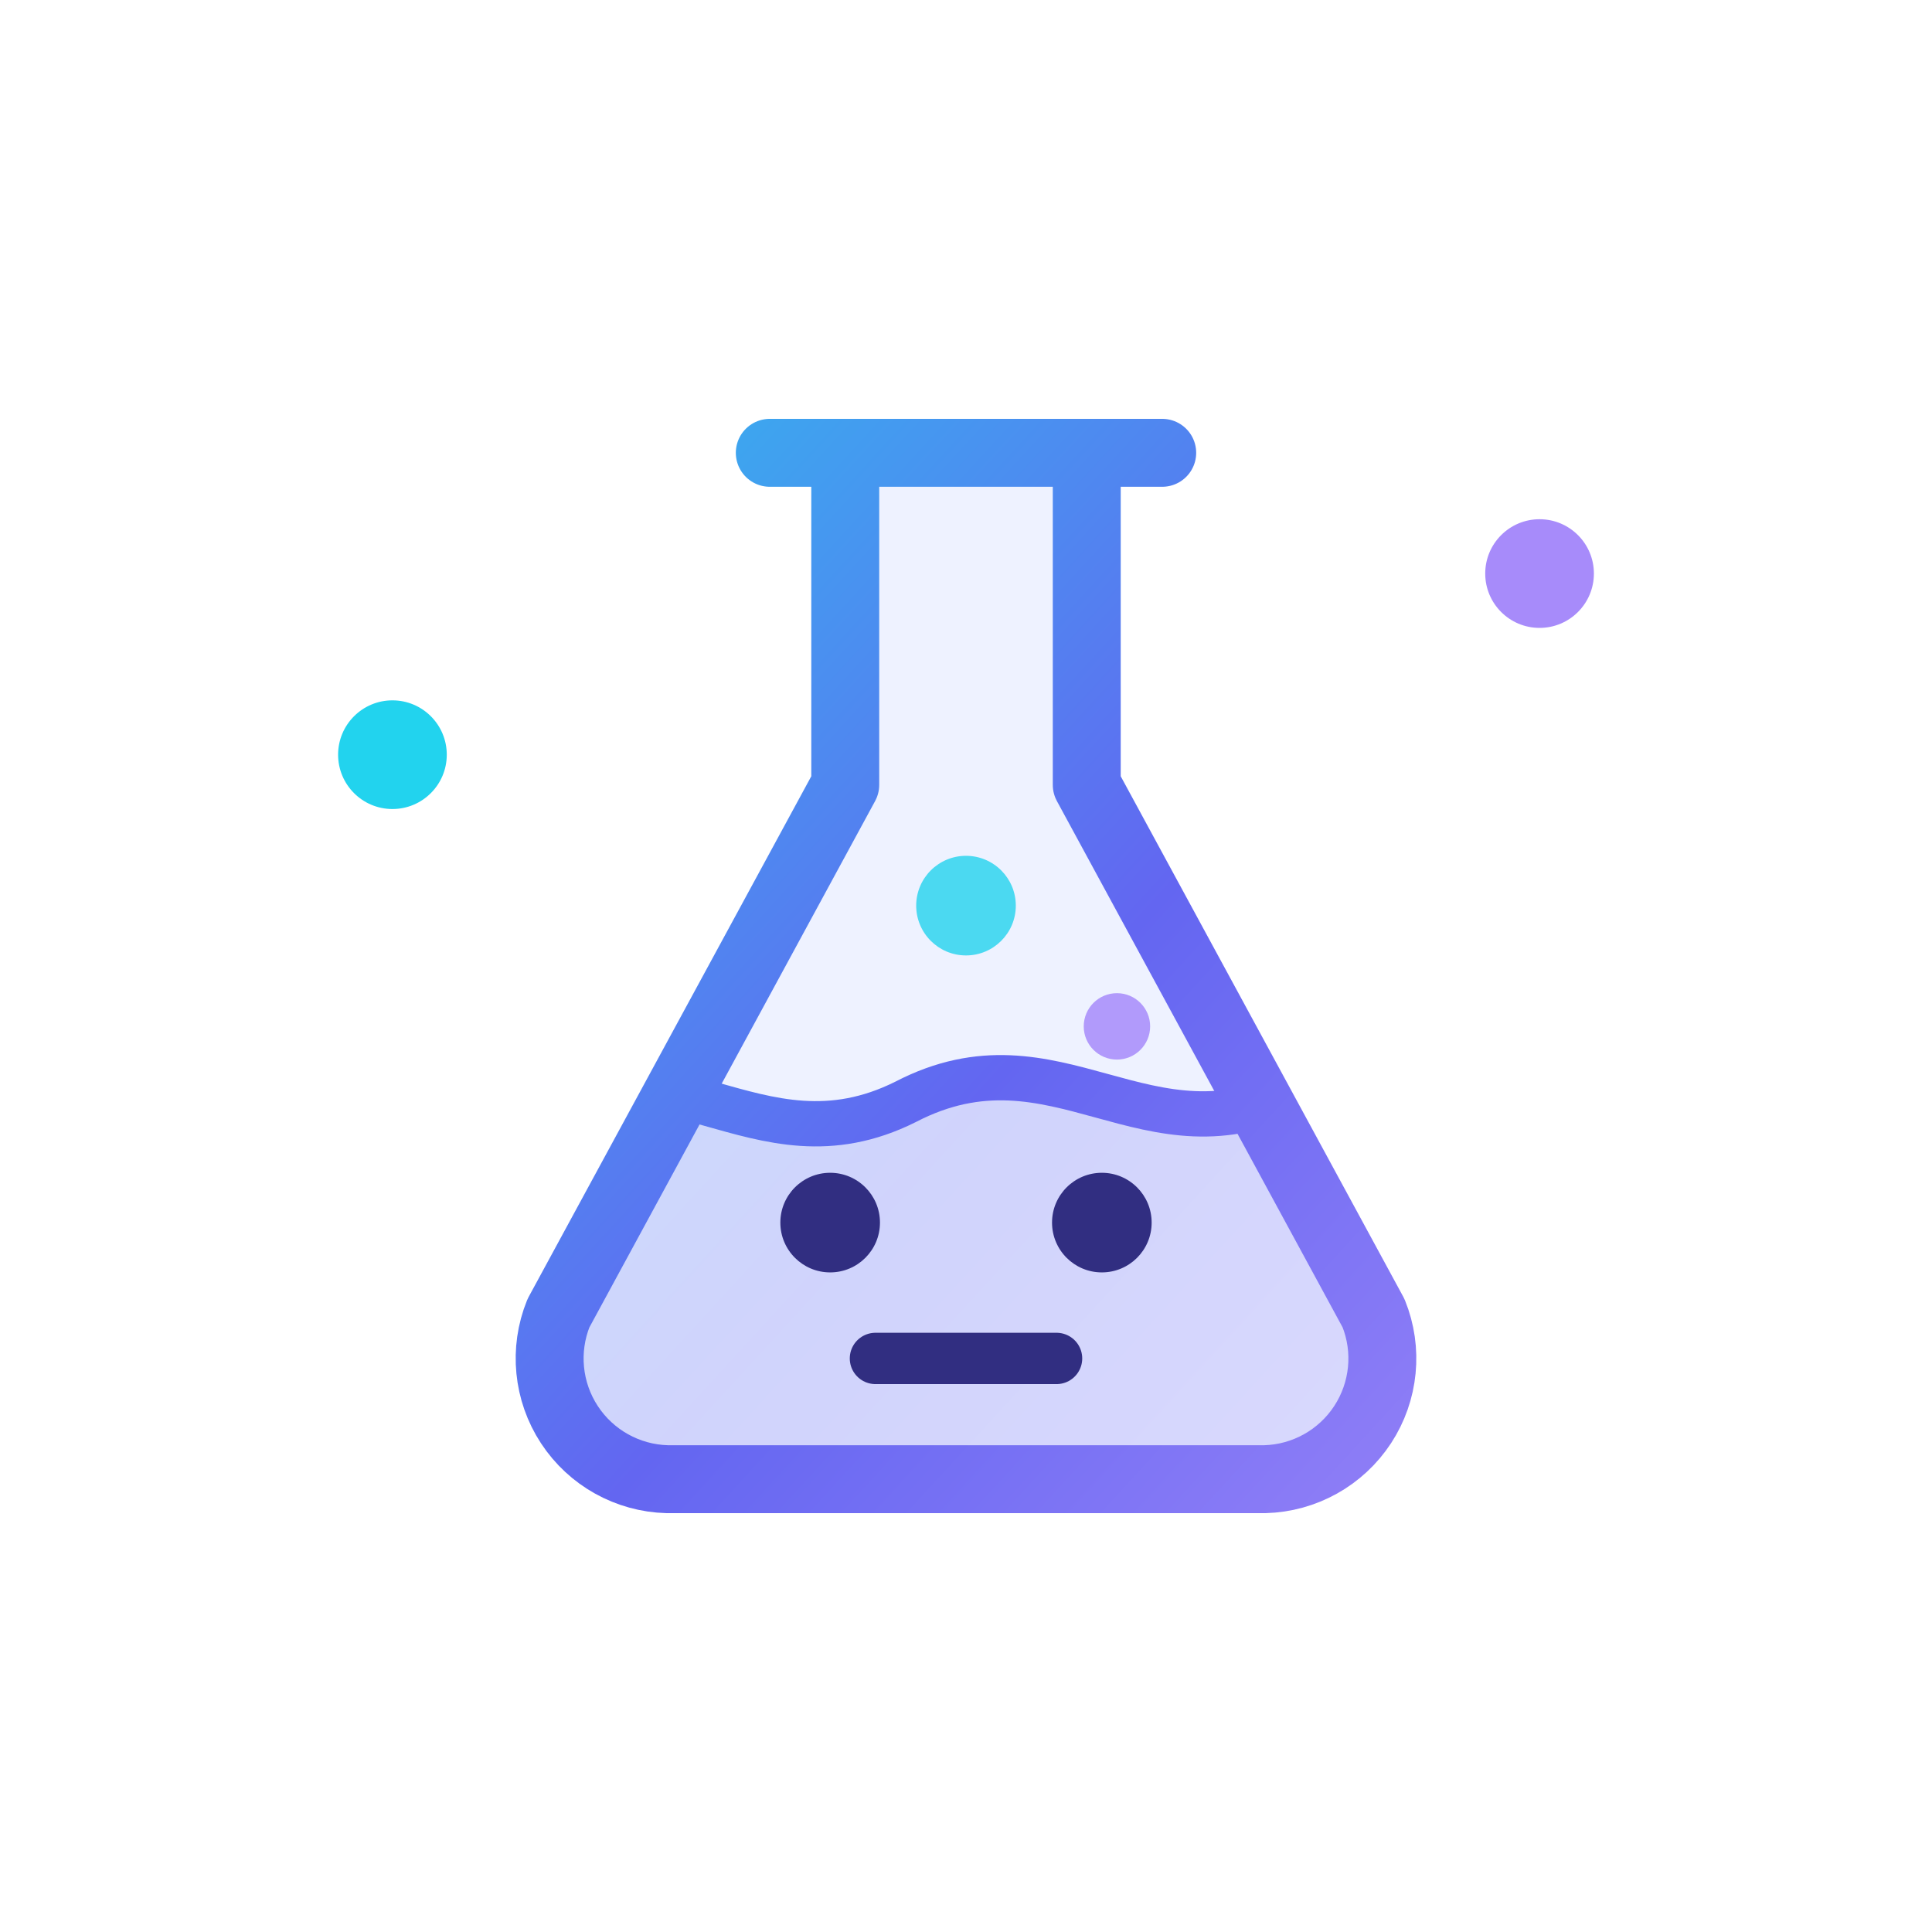
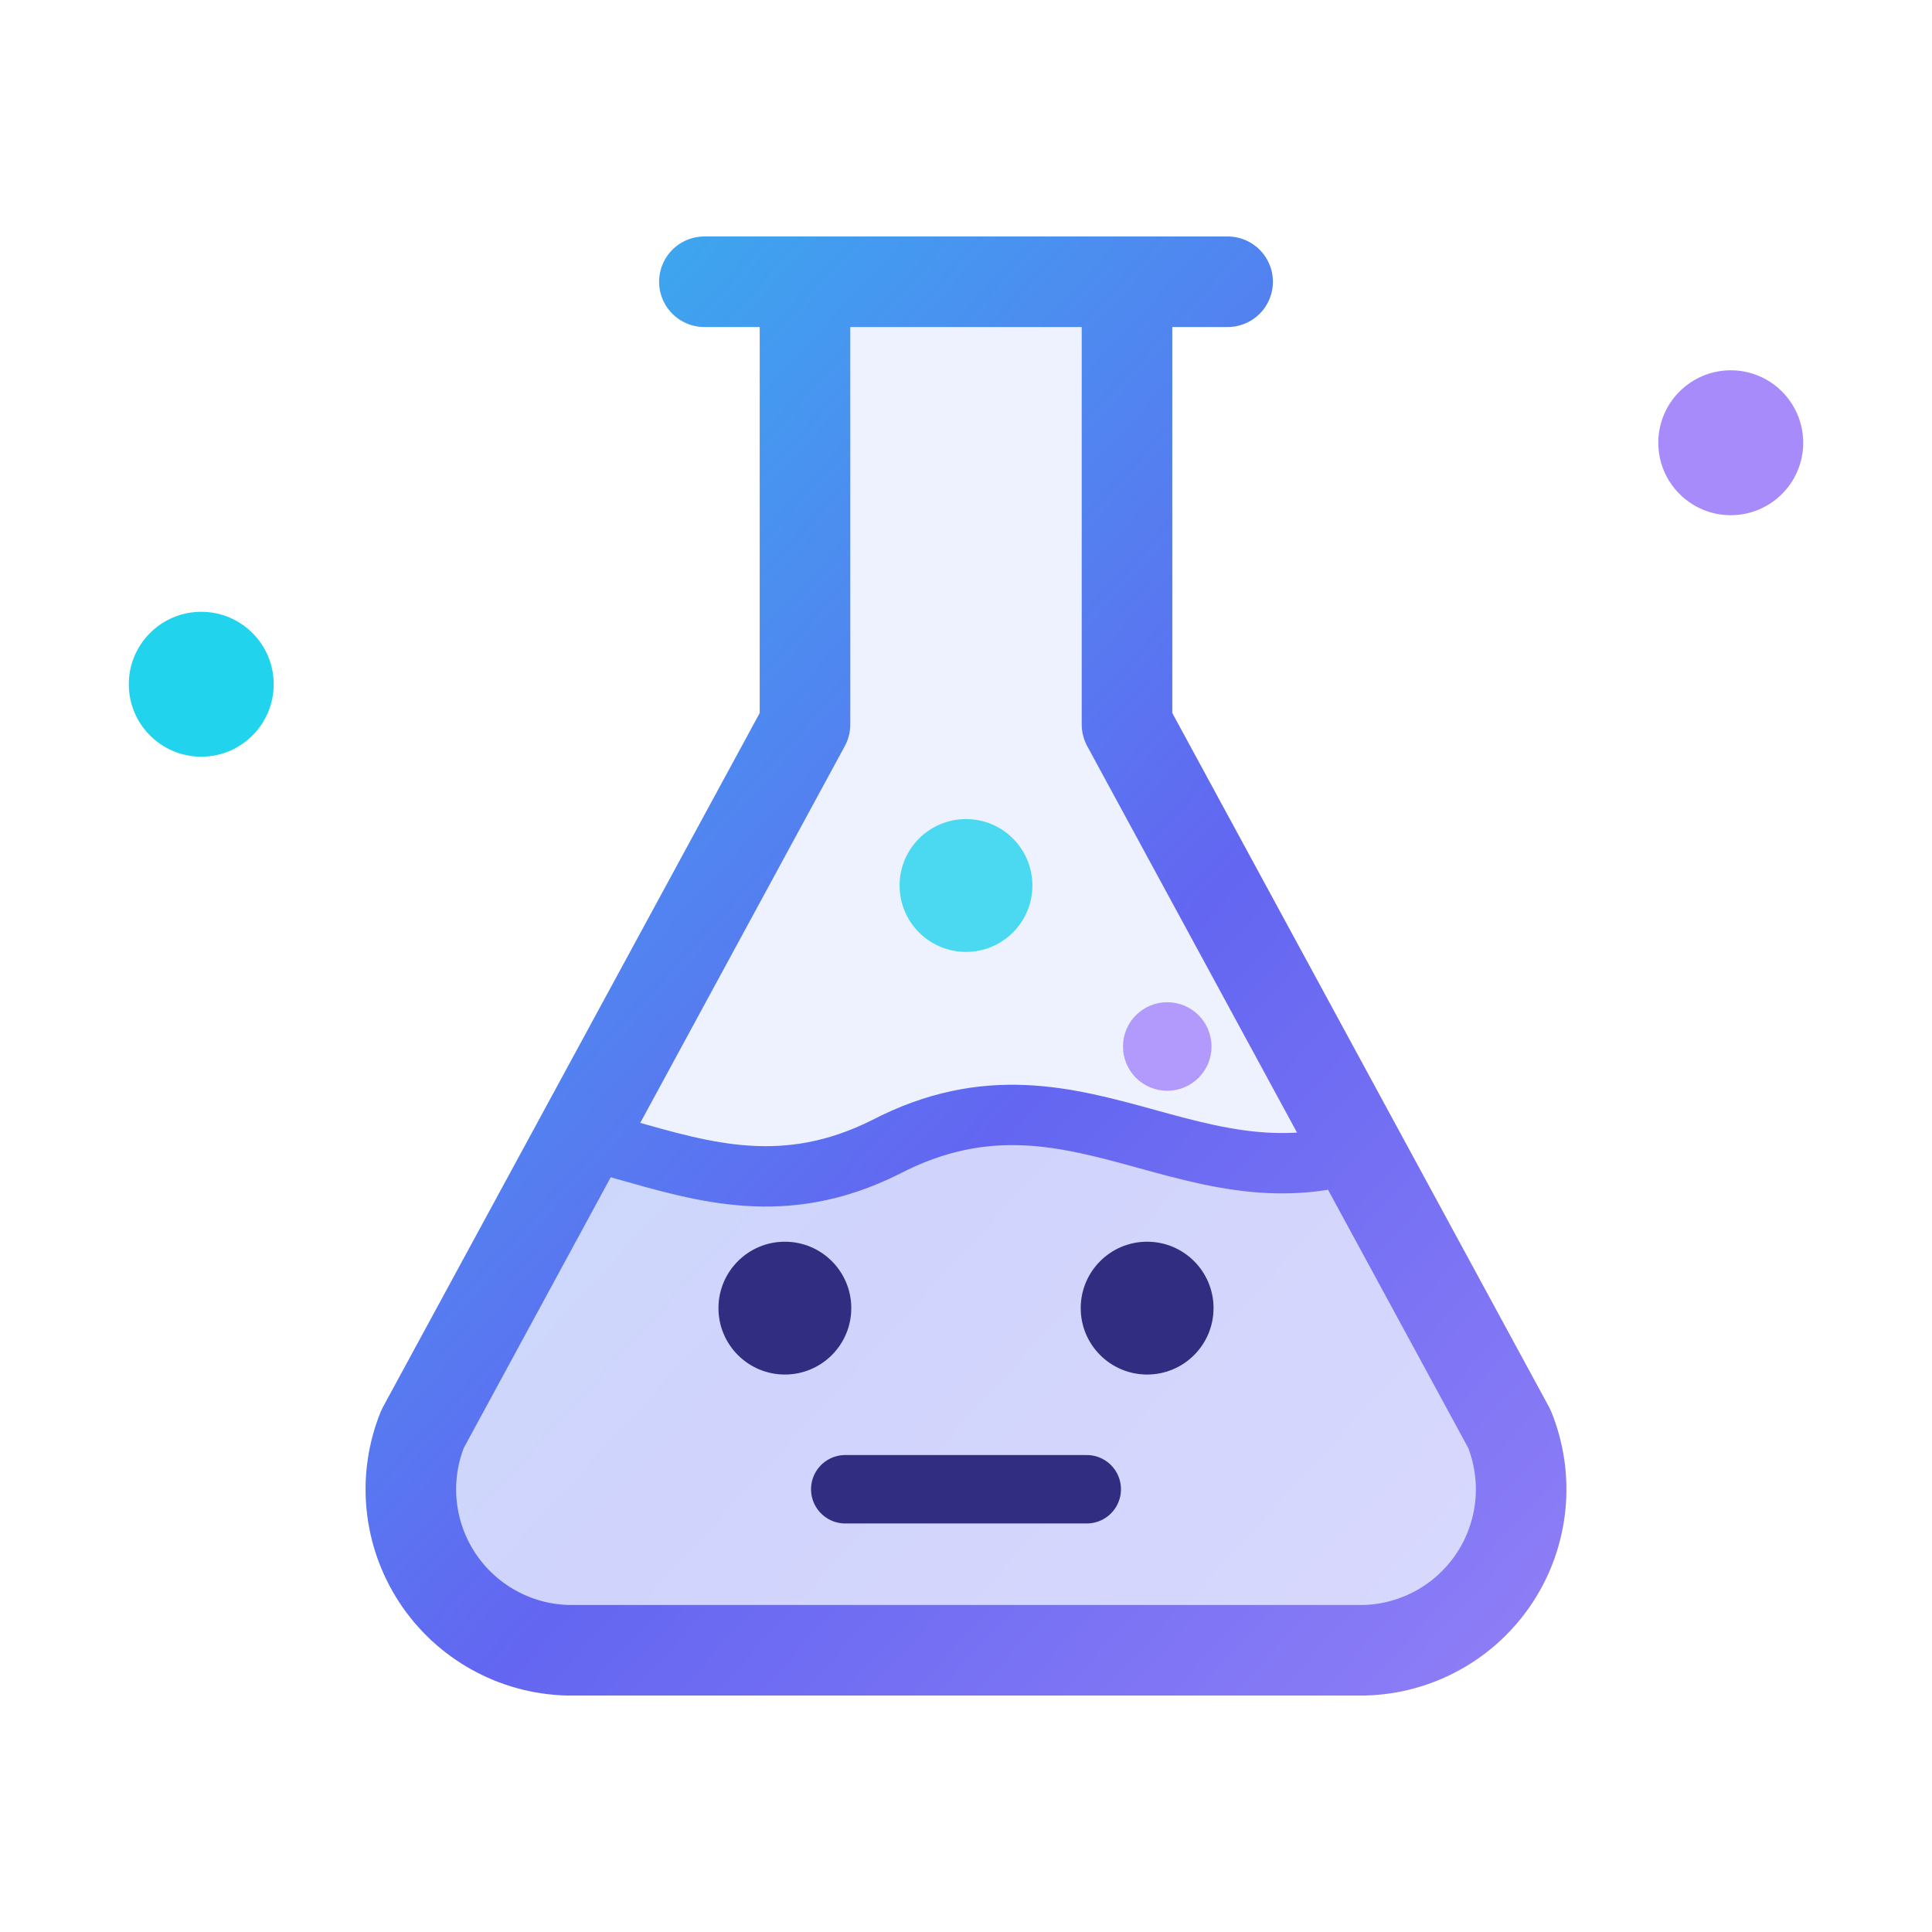
- <svg xmlns="http://www.w3.org/2000/svg" viewBox="0 0 64 64">
+ <svg xmlns="http://www.w3.org/2000/svg" viewBox="8 8 48 48">
  <defs>
    <linearGradient id="highlight" x1="8" y1="10" x2="56" y2="54" gradientUnits="userSpaceOnUse">
      <stop stop-color="#22d3ee" />
      <stop offset="0.55" stop-color="#6366f1" />
      <stop offset="1" stop-color="#a78bfa" />
    </linearGradient>
    <clipPath id="liquid">
      <path d="M28 15v11L18.5 43.5A4 4 0 0 0 22.1 49h19.8a4 4 0 0 0 3.6-5.5L36 26V15Z" />
    </clipPath>
  </defs>
  <circle cx="13" cy="25" r="1.8" fill="#22d3ee" />
  <circle cx="51" cy="19" r="1.8" fill="#a78bfa" />
  <path d="M25.5 15h13M28 15v11L18.5 43.5A4 4 0 0 0 22.1 49h19.8a4 4 0 0 0 3.6-5.5L36 26V15" fill="#eef2ff" stroke="url(#highlight)" stroke-width="2.25" stroke-linecap="round" stroke-linejoin="round" />
  <g clip-path="url(#liquid)">
    <path d="M17 37c5-3 8 2 13-.5 5-2.6 8 2.2 13-.4 3.2-1.7 5-.8 7 .5V52H17Z" fill="url(#highlight)" opacity="0.22" />
    <path d="M17 37c5-3 8 2 13-.5 5-2.6 8 2.2 13-.4 3.2-1.7 5-.8 7 .5" fill="none" stroke="url(#highlight)" stroke-width="1.5" />
  </g>
  <circle cx="27.5" cy="40.5" r="1.65" fill="#312e81" />
  <circle cx="36.5" cy="40.5" r="1.65" fill="#312e81" />
  <path d="M29 45h6" stroke="#312e81" stroke-width="1.7" stroke-linecap="round" />
  <circle cx="32" cy="30" r="1.65" fill="#22d3ee" opacity="0.8" />
  <circle cx="37" cy="34" r="1.1" fill="#a78bfa" opacity="0.85" />
</svg>
